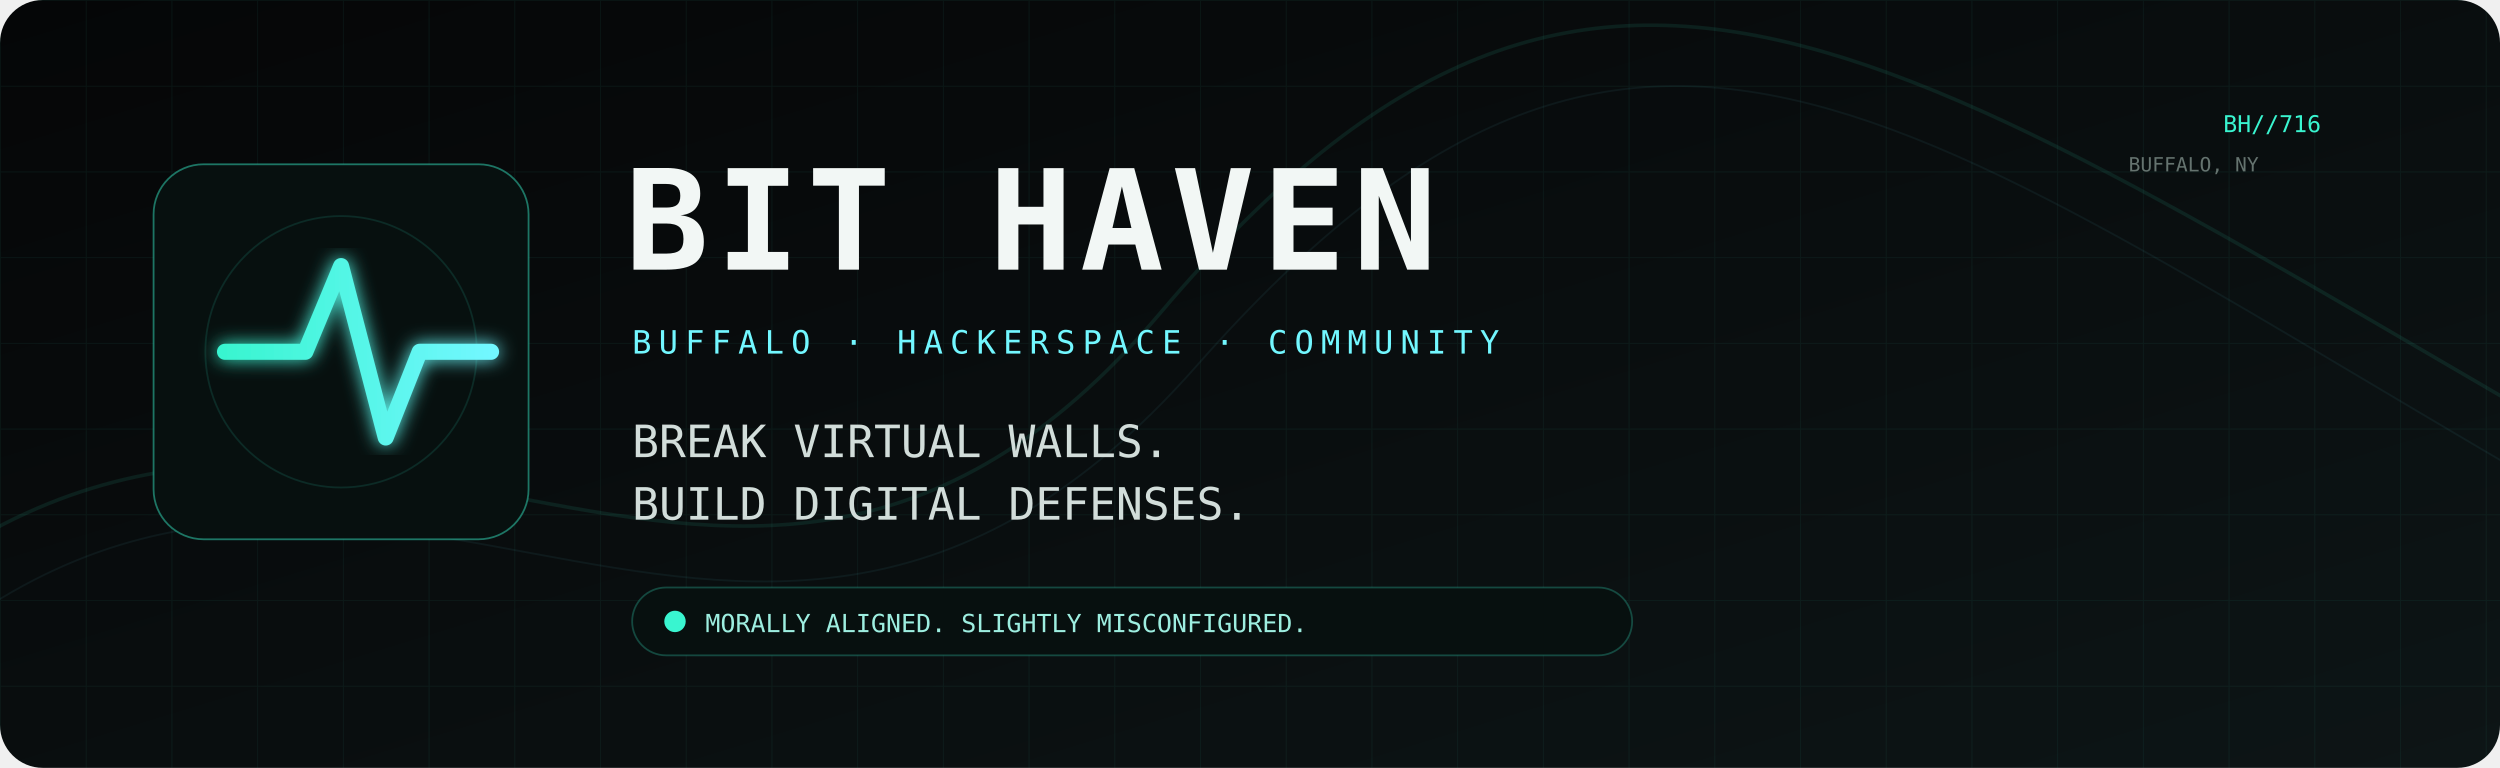
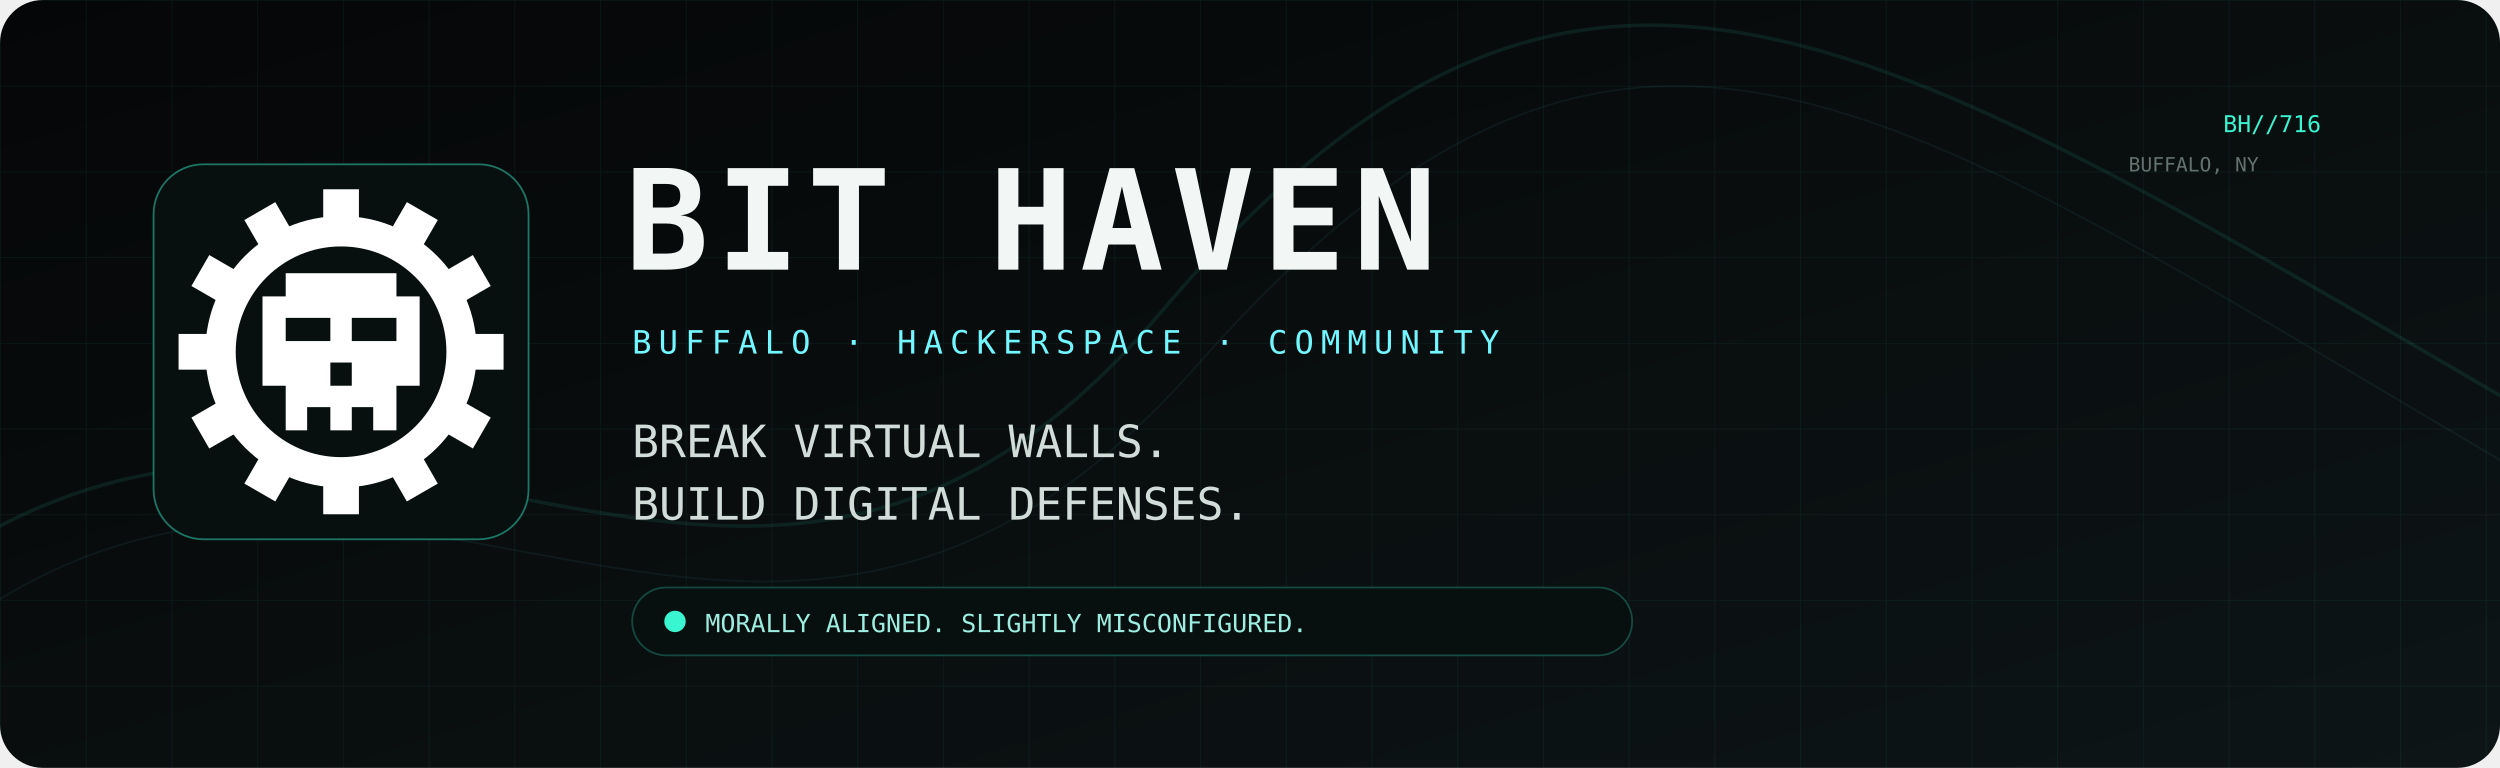
<svg xmlns="http://www.w3.org/2000/svg" viewBox="0 0 1400 430" role="img" aria-labelledby="t d">
  <defs>
    <linearGradient id="bg" x1="0" y1="0" x2="1" y2="1">
      <stop stop-color="#050607" />
      <stop offset="1" stop-color="#0d1516" />
    </linearGradient>
    <linearGradient id="a" x1="0" y1="0" x2="1" y2="0">
      <stop stop-color="#39f5d0" />
      <stop offset="1" stop-color="#72f7ff" />
    </linearGradient>
    <pattern id="grid" width="48" height="48" patternUnits="userSpaceOnUse">
      <path d="M48 0H0V48" fill="none" stroke="#39f5d0" stroke-opacity=".055" />
    </pattern>
    <filter id="glow">
      <feGaussianBlur stdDeviation="5" result="b" />
      <feMerge>
        <feMergeNode in="b" />
        <feMergeNode in="SourceGraphic" />
      </feMerge>
    </filter>
    <clipPath id="clip">
      <rect width="1400" height="430" rx="24" />
    </clipPath>
  </defs>
  <g clip-path="url(#clip)">
    <rect width="1400" height="430" fill="url(#bg)" />
    <rect width="1400" height="430" fill="url(#grid)" />
    <path d="M-100 370C180 90 400 470 650 175S1070 35 1510 285" fill="none" stroke="#39f5d0" stroke-opacity=".09" stroke-width="2" />
    <path d="M-80 400C190 125 410 500 670 205S1080 80 1500 315" fill="none" stroke="#72f7ff" stroke-opacity=".06" stroke-width="1" />
    <g transform="translate(86 92)">
      <rect width="210" height="210" rx="28" fill="#07100f" stroke="#39f5d0" stroke-opacity=".45" />
-       <circle cx="105" cy="105" r="76" fill="none" stroke="#39f5d0" stroke-opacity=".12" />
-       <path d="M40 105h45l20-48 25 96 19-48h40" fill="none" stroke="url(#a)" stroke-width="9" stroke-linecap="round" stroke-linejoin="round" filter="url(#glow)" />
+       <g transform="translate(5 5)" fill="#fff">
+         <circle cx="100" cy="100" r="67.5" fill="none" stroke="#fff" stroke-width="17" />
+         <rect x="90" y="9" width="20" height="23" />
+         <rect x="90" y="9" width="20" height="23" transform="rotate(30 100 100)" />
+         <rect x="90" y="9" width="20" height="23" transform="rotate(60 100 100)" />
+         <rect x="90" y="9" width="20" height="23" transform="rotate(90 100 100)" />
+         <rect x="90" y="9" width="20" height="23" transform="rotate(120 100 100)" />
+         <rect x="90" y="9" width="20" height="23" transform="rotate(150 100 100)" />
+         <rect x="90" y="9" width="20" height="23" transform="rotate(180 100 100)" />
+         <rect x="90" y="9" width="20" height="23" transform="rotate(210 100 100)" />
+         <rect x="90" y="9" width="20" height="23" transform="rotate(240 100 100)" />
+         <rect x="90" y="9" width="20" height="23" transform="rotate(270 100 100)" />
+         <rect x="90" y="9" width="20" height="23" transform="rotate(300 100 100)" />
+         <rect x="90" y="9" width="20" height="23" transform="rotate(330 100 100)" />
+         <path fill-rule="evenodd" d="M69 56H131V69H144V119H131V144H118V131H106V144H94V131H81V144H69V119H56V69H69ZM69 81V94H94V81ZM106 81V94H131V81ZM94 106V119H106V106Z" />
+       </g>
    </g>
    <text x="350" y="151" fill="#f2f7f5" font-family="ui-monospace,SFMono-Regular,Consolas,monospace" font-size="78" font-weight="800" letter-spacing="4">BIT HAVEN</text>
    <text x="354" y="198" fill="#72f7ff" font-family="ui-monospace,SFMono-Regular,Consolas,monospace" font-size="18" letter-spacing="4">BUFFALO · HACKERSPACE · COMMUNITY</text>
    <text x="354" y="256" fill="#d2ddda" font-family="ui-monospace,SFMono-Regular,Consolas,monospace" font-size="25">BREAK VIRTUAL WALLS.</text>
    <text x="354" y="291" fill="#d2ddda" font-family="ui-monospace,SFMono-Regular,Consolas,monospace" font-size="25">BUILD DIGITAL DEFENSES.</text>
    <rect x="354" y="329" width="560" height="38" rx="19" fill="#07100f" stroke="#39f5d0" stroke-opacity=".25" />
    <circle cx="378" cy="348" r="6" fill="#39f5d0">
      <animate attributeName="opacity" values="1;.3;1" dur="1.7s" repeatCount="indefinite" />
    </circle>
    <text x="395" y="354" fill="#9deee0" font-family="ui-monospace,monospace" font-size="14">MORALLY ALIGNED. SLIGHTLY MISCONFIGURED.</text>
    <text x="1245" y="74" fill="#39f5d0" font-family="ui-monospace,monospace" font-size="13">BH//716</text>
    <text x="1192" y="96" fill="#65736f" font-family="ui-monospace,monospace" font-size="11">BUFFALO, NY</text>
  </g>
</svg>
